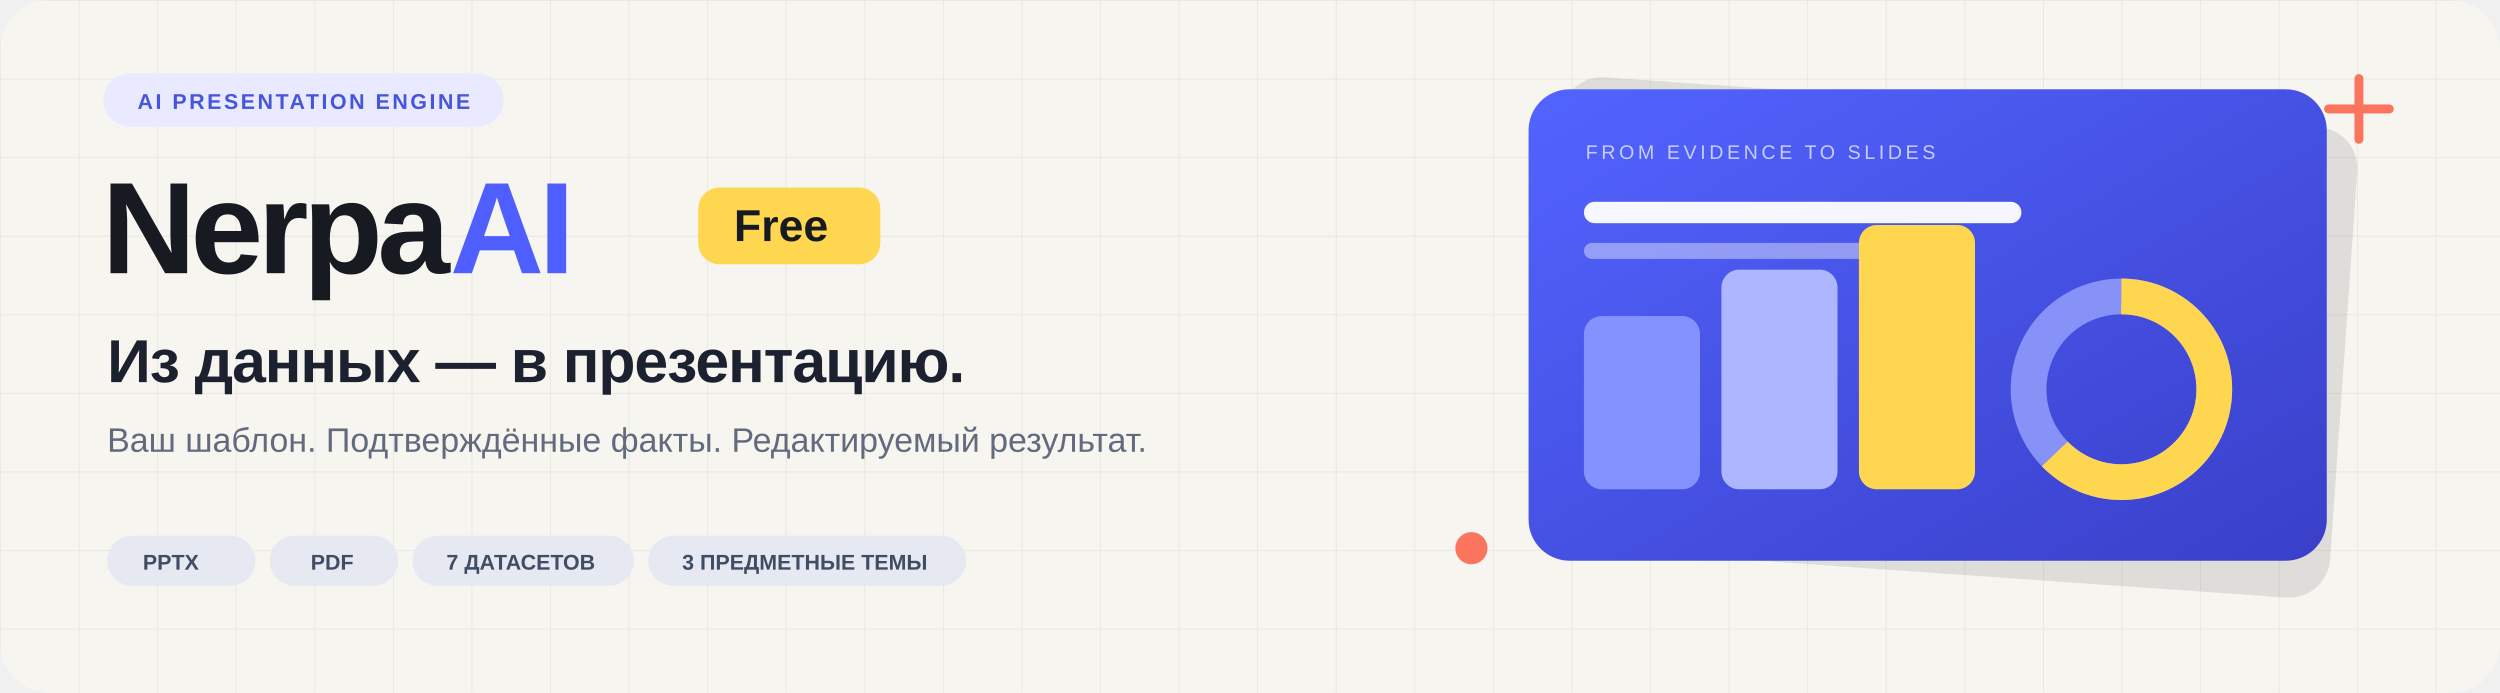
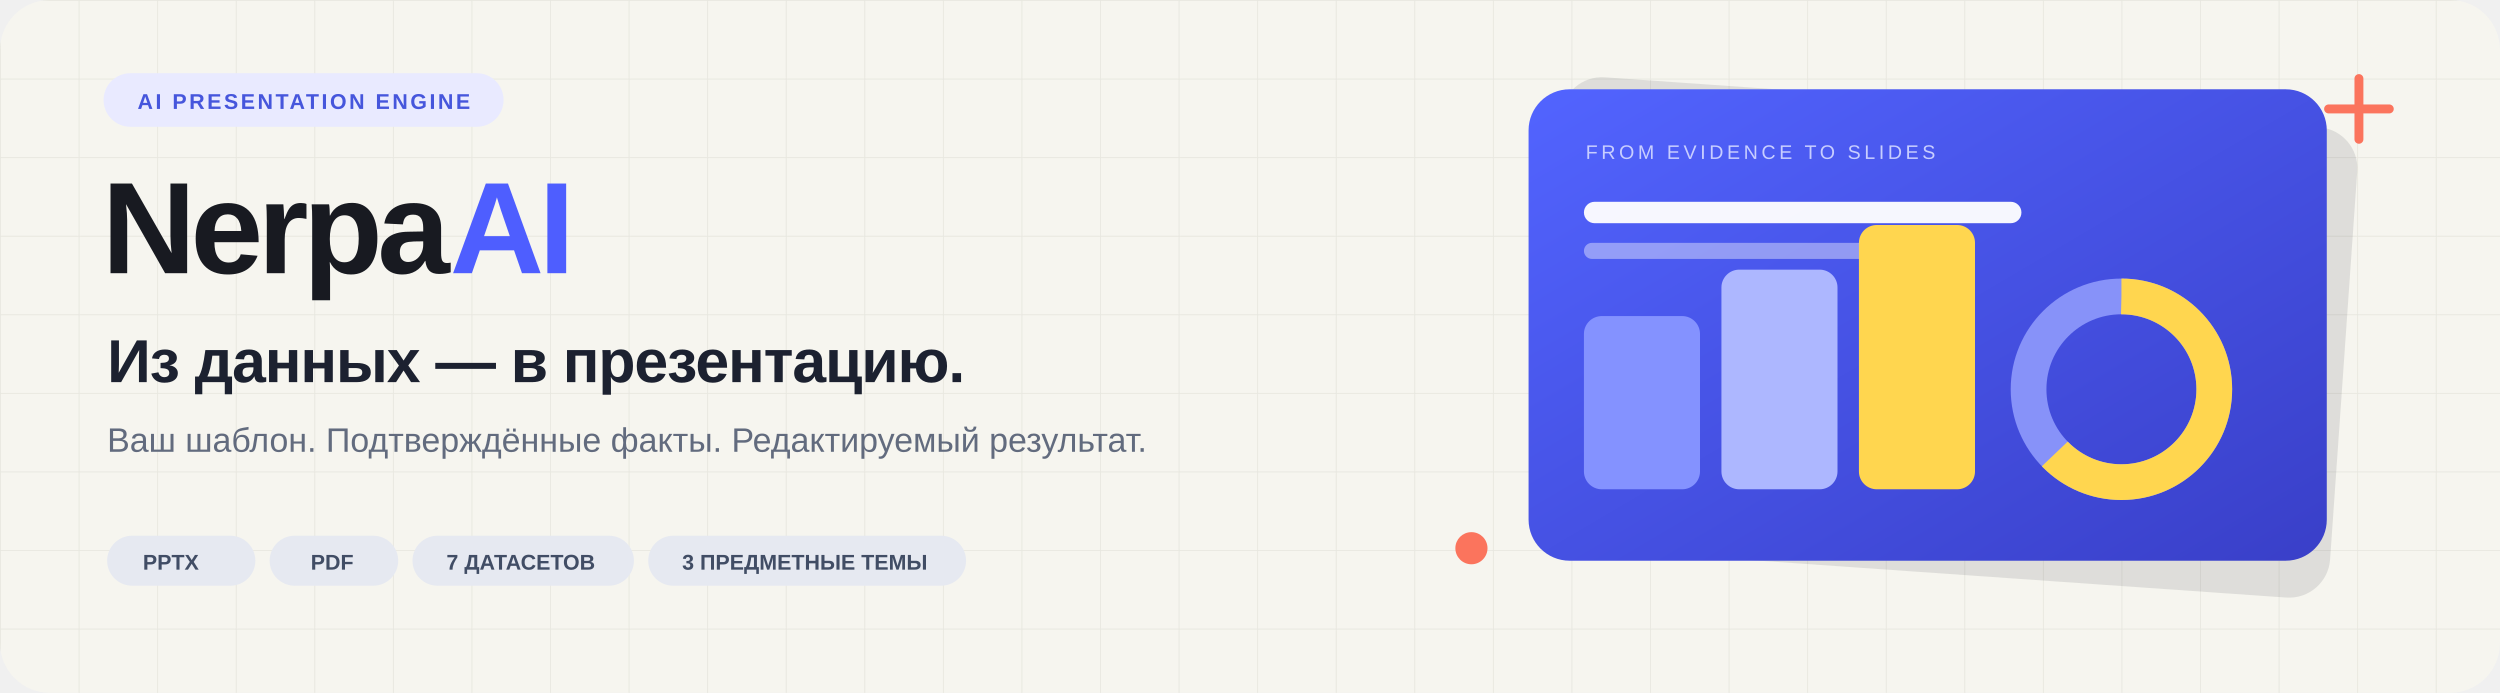
<svg xmlns="http://www.w3.org/2000/svg" width="1400" height="388" viewBox="0 0 1400 388" role="img" aria-labelledby="title desc">
  <defs>
    <pattern id="grid" width="44" height="44" patternUnits="userSpaceOnUse">
      <path d="M44 0H0V44" fill="none" stroke="#deded6" stroke-width="1" opacity=".6" />
    </pattern>
    <linearGradient id="card" x1="0" y1="0" x2="1" y2="1">
      <stop stop-color="#5264ff" />
      <stop offset="1" stop-color="#393fc8" />
    </linearGradient>
  </defs>
  <rect width="1400" height="388" rx="28" fill="#f6f5ef" />
  <rect width="1400" height="388" rx="28" fill="url(#grid)" />
  <g font-family="Arial, Helvetica, sans-serif">
    <rect x="58" y="41" width="224" height="30" rx="15" fill="#e9eaff" />
    <text x="77" y="61" fill="#4656dc" font-size="12" font-weight="700" letter-spacing="1.4">AI PRESENTATION ENGINE</text>
    <text x="57" y="153" fill="#181a21" font-size="73" font-weight="800" letter-spacing="-3">Nerpa<tspan fill="#4e5eff">AI</tspan>
    </text>
-     <rect x="391" y="105" width="102" height="43" rx="12" fill="#ffd64f" />
-     <text x="411" y="135" fill="#181a21" font-size="25" font-weight="700">Free</text>
    <text x="60" y="214" fill="#1c2130" font-size="34" font-weight="700" letter-spacing="-.6">Из данных — в презентацию.</text>
    <text x="60" y="253" fill="#626b7e" font-size="19">Ваш шаблон. Подтверждённые факты. Редактируемый результат.</text>
    <g font-size="12" font-weight="700" fill="#414d65">
      <rect x="60" y="300" width="83" height="28" rx="14" fill="#e6e9f1" />
      <text x="80" y="319">PPTX</text>
      <rect x="151" y="300" width="72" height="28" rx="14" fill="#e6e9f1" />
      <text x="174" y="319">PDF</text>
      <rect x="231" y="300" width="124" height="28" rx="14" fill="#e6e9f1" />
      <text x="250" y="319">7 ДАТАСЕТОВ</text>
      <rect x="363" y="300" width="178" height="28" rx="14" fill="#e6e9f1" />
      <text x="382" y="319">3 ПРЕДМЕТНЫЕ ТЕМЫ</text>
    </g>
    <rect x="866" y="57" width="447" height="264" rx="23" fill="#171b29" transform="rotate(4 1090 189)" opacity=".11" />
    <rect x="856" y="50" width="447" height="264" rx="23" fill="url(#card)" />
    <text x="888" y="89" font-size="11" fill="#c8ceff" letter-spacing="2">FROM EVIDENCE TO SLIDES</text>
    <rect x="887" y="113" width="245" height="12" rx="6" fill="white" opacity=".95" />
    <rect x="887" y="136" width="167" height="9" rx="4.5" fill="white" opacity=".4" />
    <rect x="887" y="177" width="65" height="97" rx="10" fill="#8492ff" />
    <rect x="964" y="151" width="65" height="123" rx="10" fill="#adb7ff" />
    <rect x="1041" y="126" width="65" height="148" rx="10" fill="#ffd64f" />
    <circle cx="1188" cy="218" r="52" fill="none" stroke="#8792f9" stroke-width="20" />
    <circle cx="1188" cy="218" r="52" fill="none" stroke="#ffd64f" stroke-width="20" stroke-dasharray="205 327" transform="rotate(-90 1188 218)" />
    <path d="M1321 44v34M1304 61h34" stroke="#fb745d" stroke-width="5" stroke-linecap="round" />
    <circle cx="824" cy="307" r="9" fill="#fb745d" />
  </g>
</svg>
